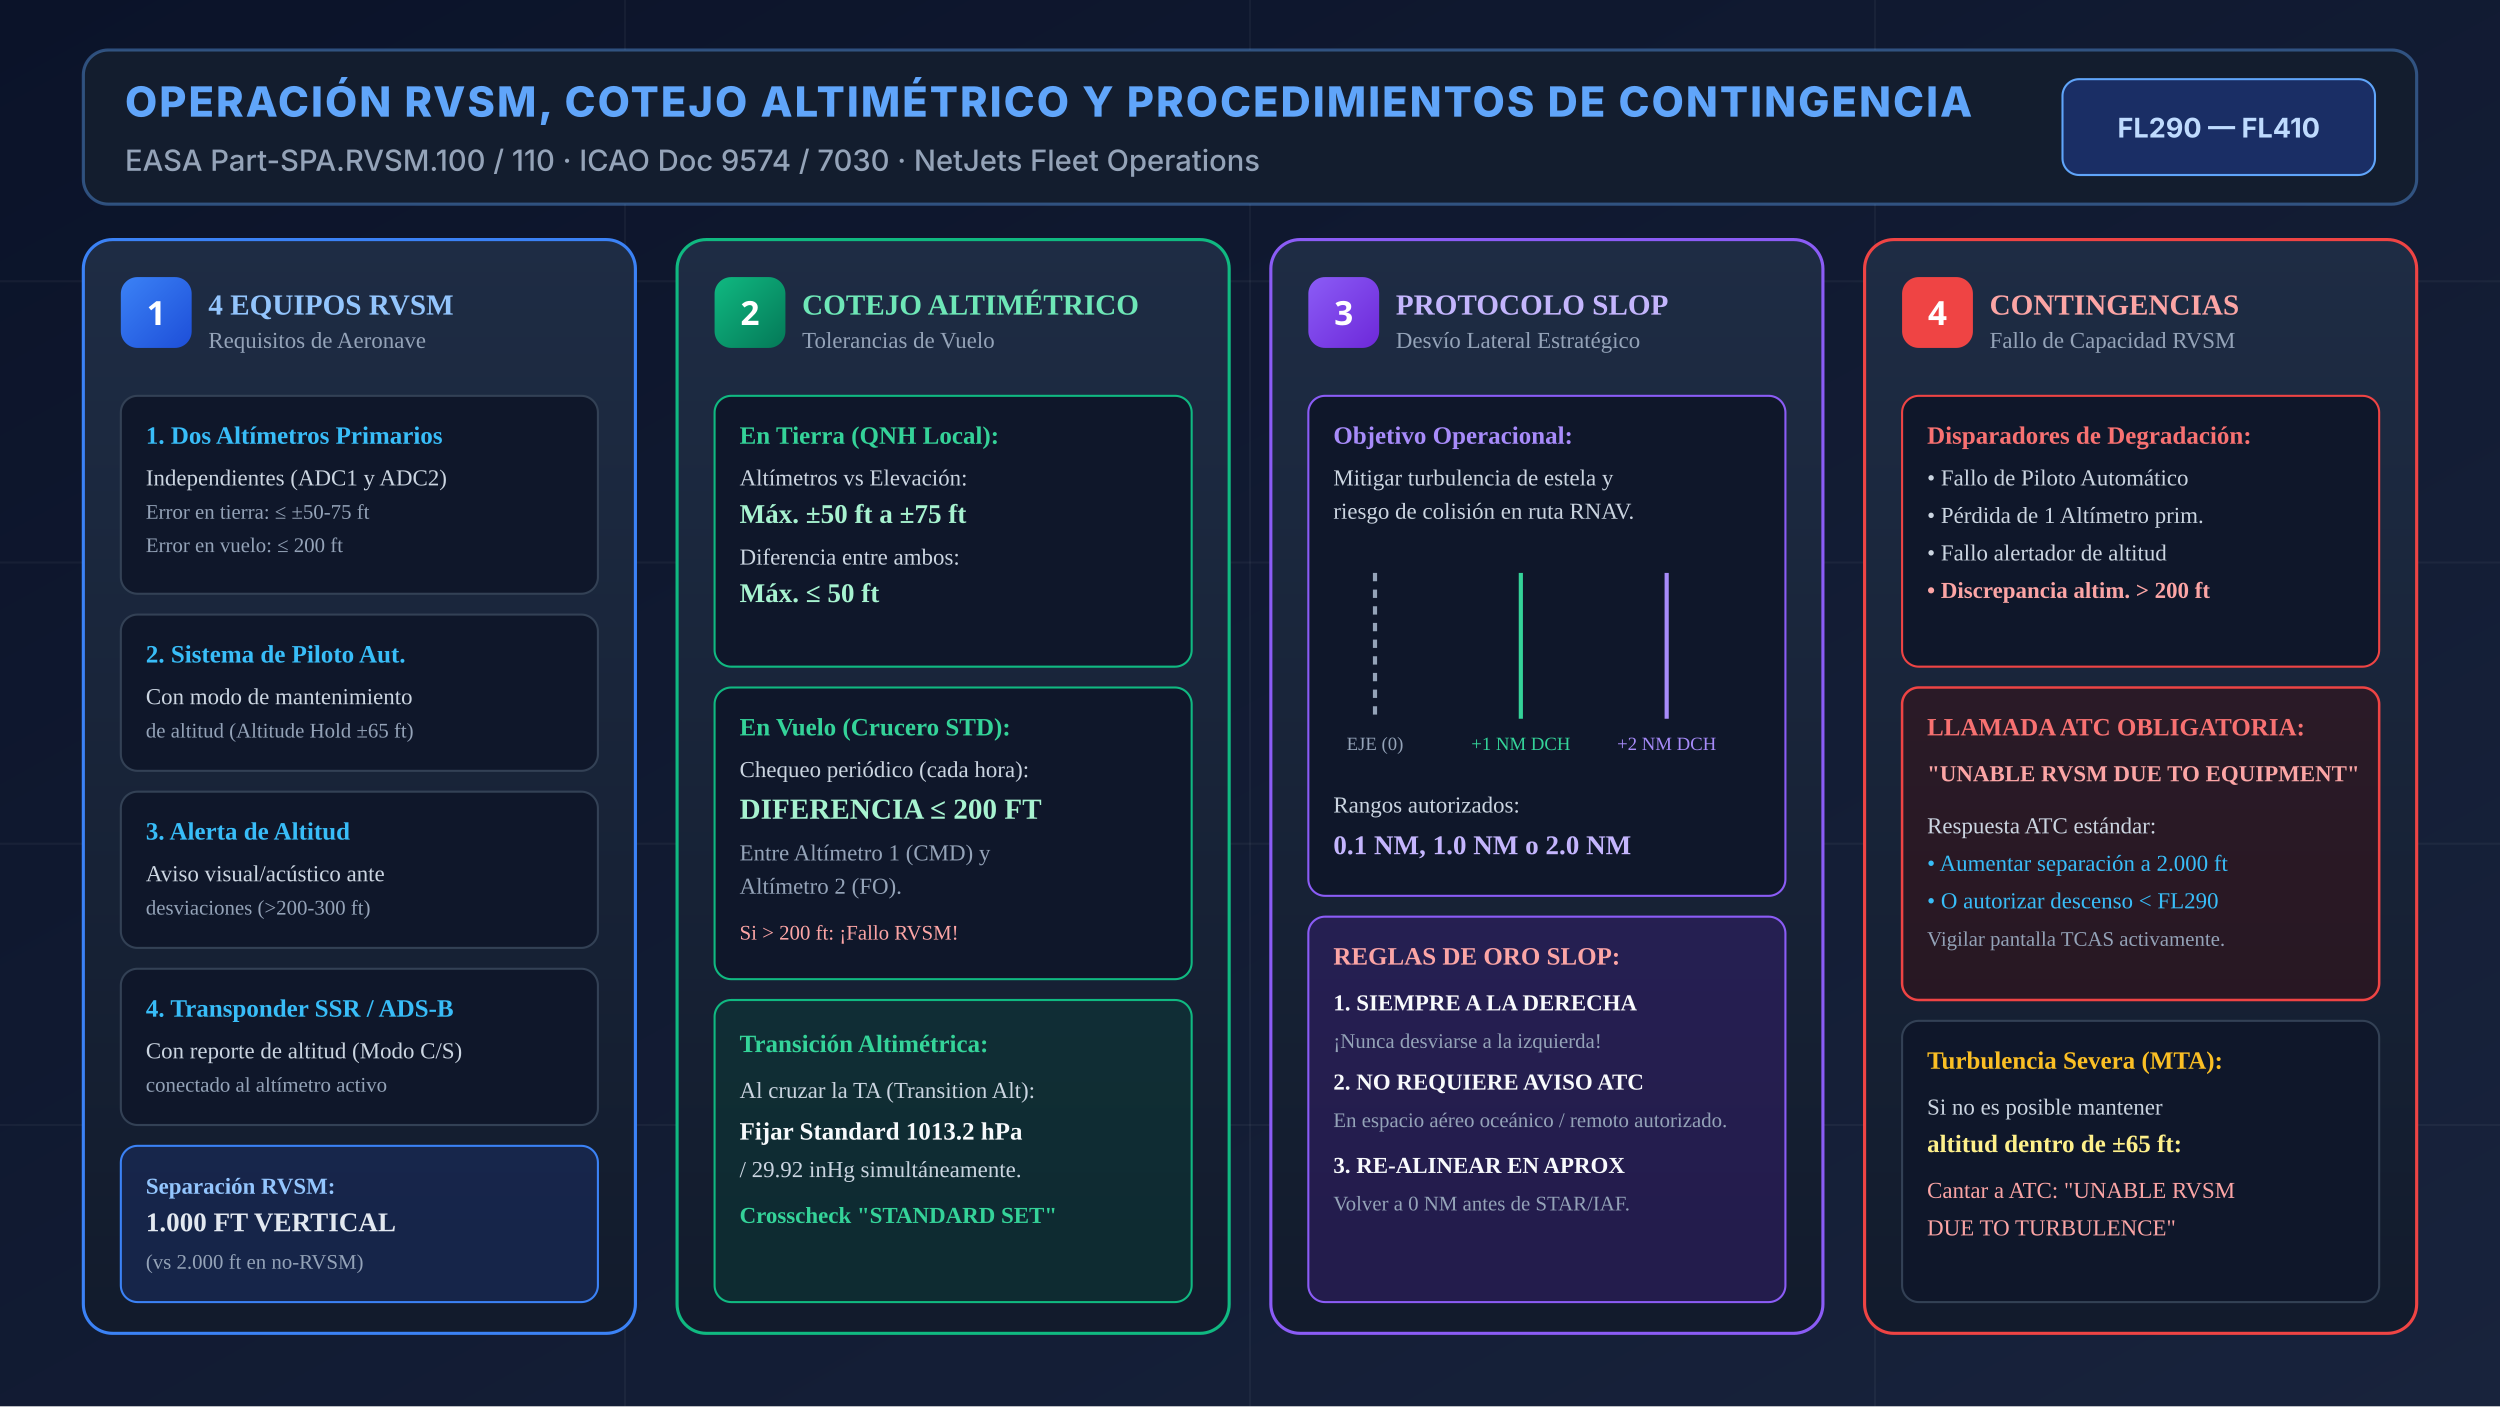
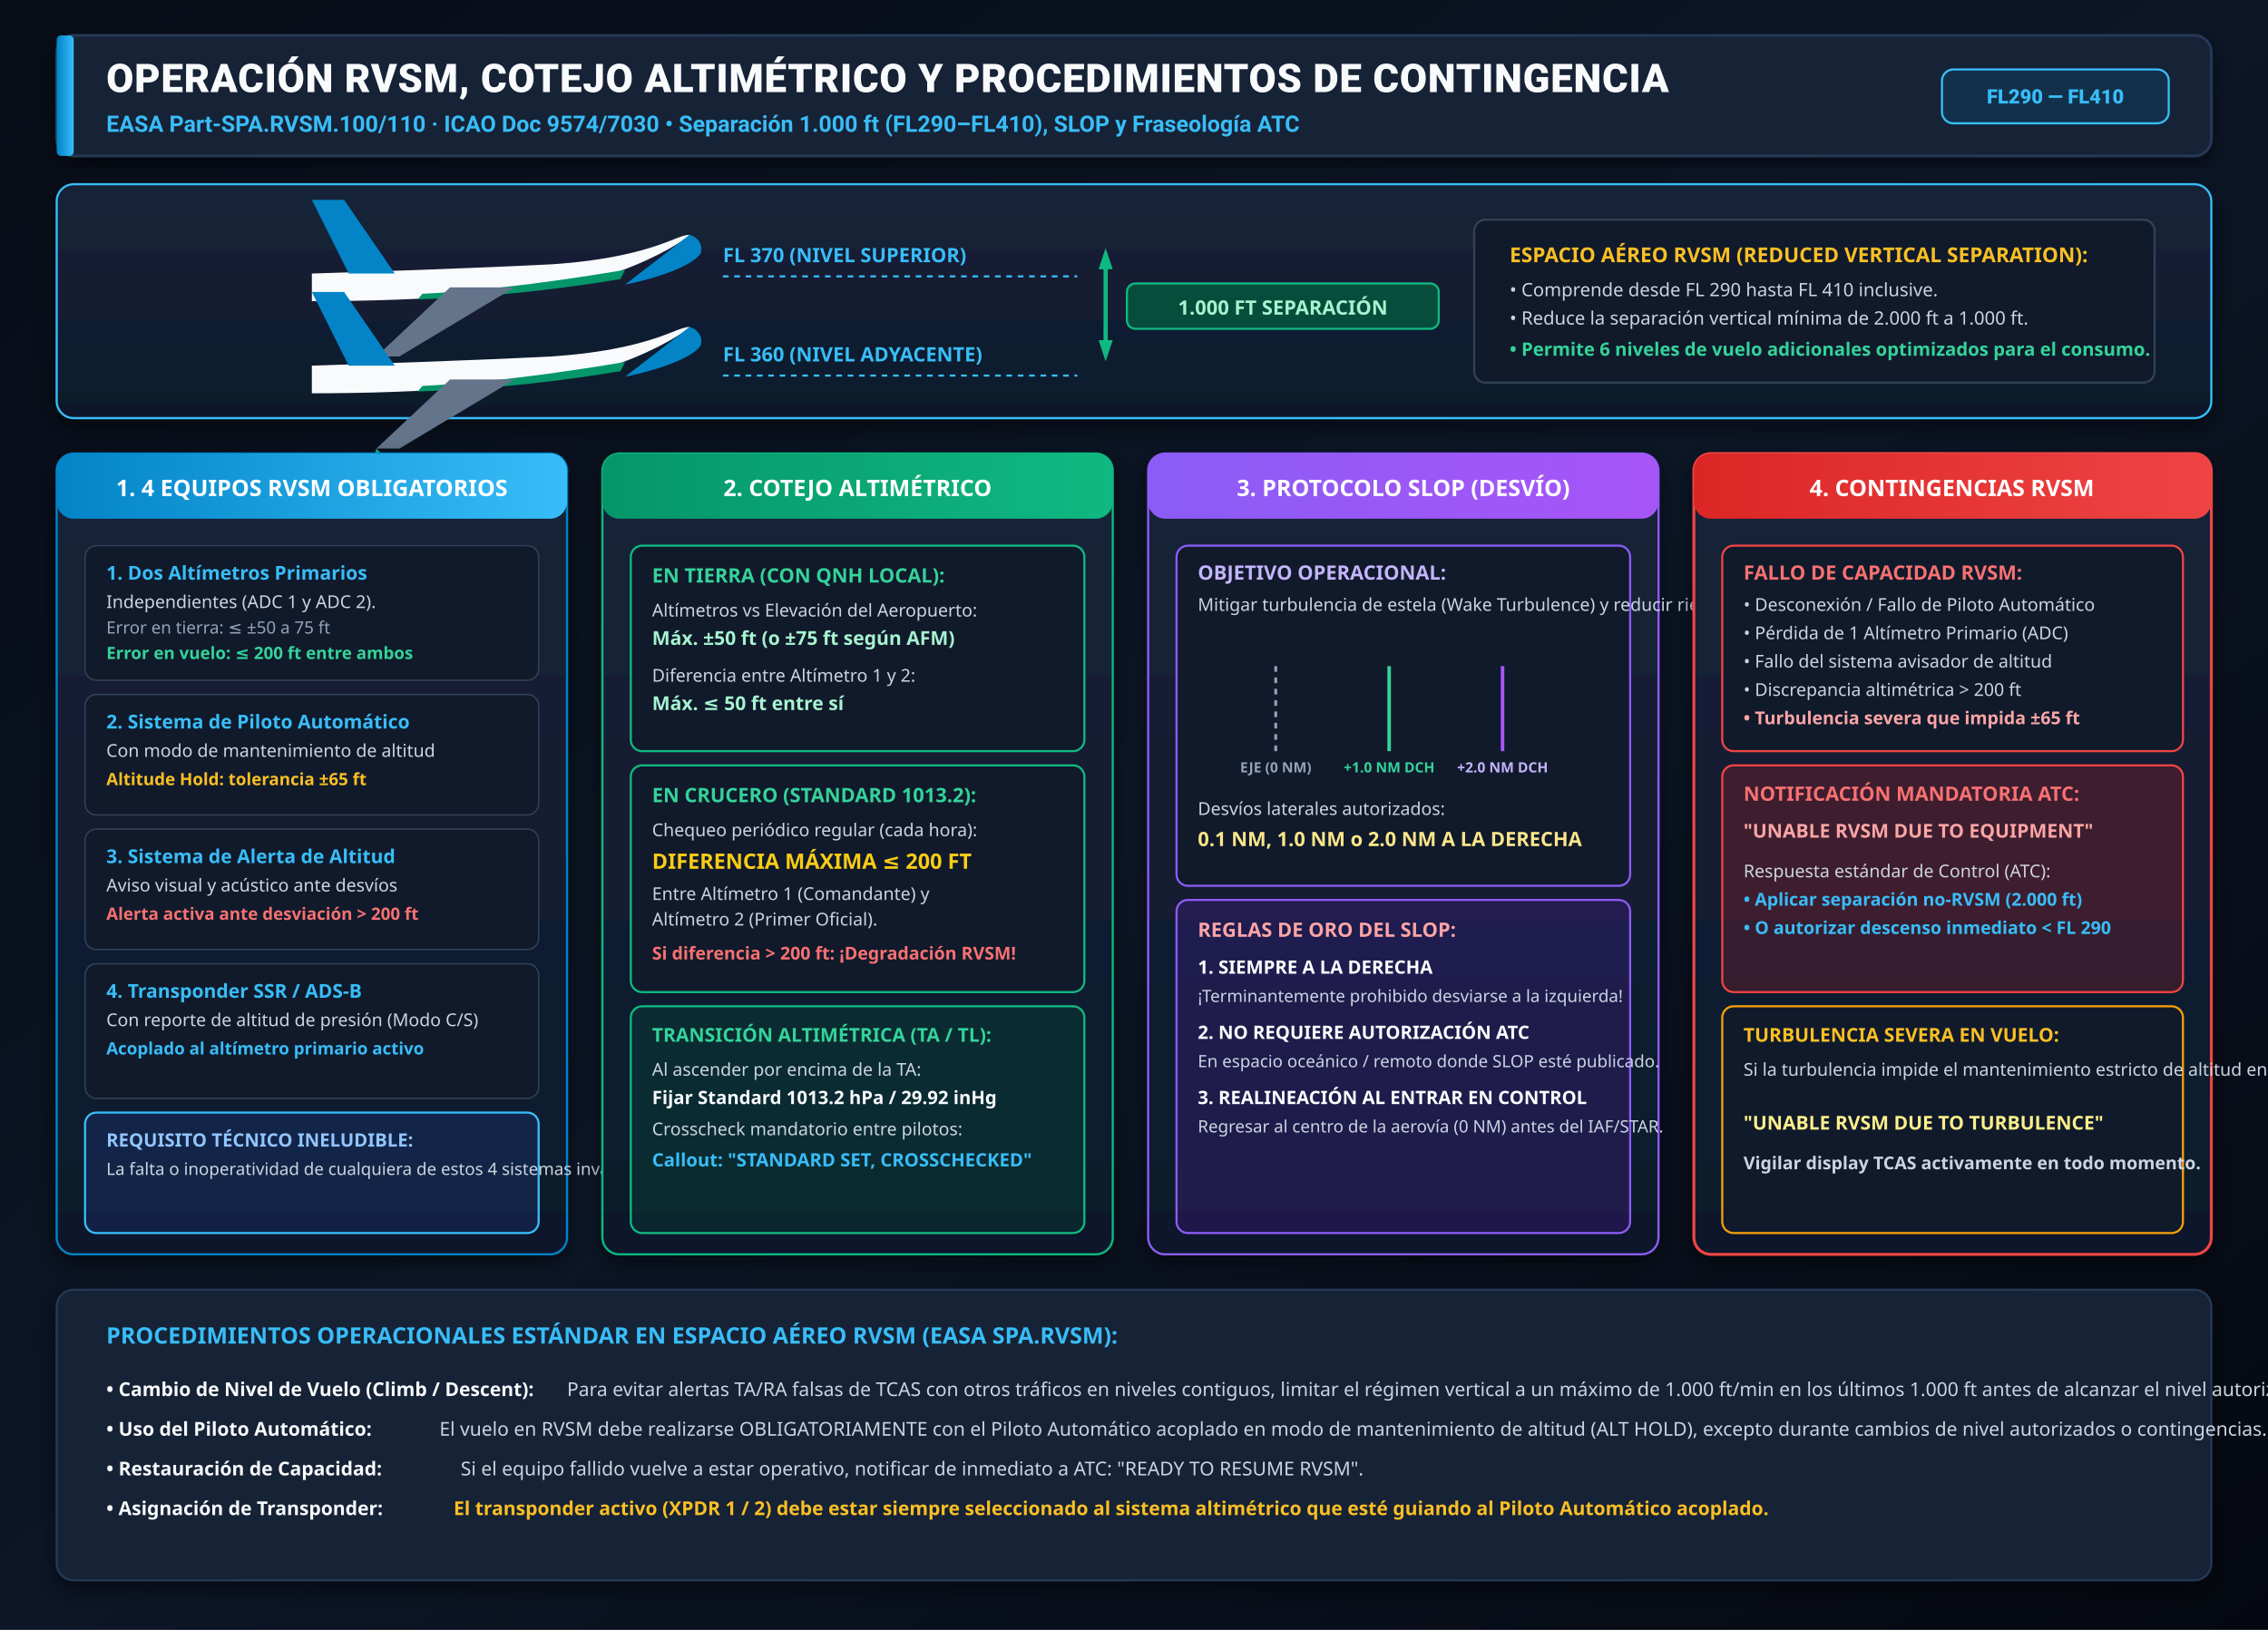
- <svg xmlns="http://www.w3.org/2000/svg" viewBox="0 0 1200 675" width="100%" height="100%">
+ <svg xmlns="http://www.w3.org/2000/svg" viewBox="0 0 1600 1150" width="100%" height="100%">
  <defs>
-     <linearGradient id="bgGrad2" x1="0%" y1="0%" x2="100%" y2="100%">
-       <stop offset="0%" stop-color="#0b1329" />
-       <stop offset="100%" stop-color="#18233c" />
-     </linearGradient>
-     <linearGradient id="cardGrad2" x1="0%" y1="0%" x2="0%" y2="100%">
-       <stop offset="0%" stop-color="#1e2c44" />
-       <stop offset="100%" stop-color="#121b2c" />
-     </linearGradient>
-     <linearGradient id="blueGrad" x1="0%" y1="0%" x2="100%" y2="100%">
-       <stop offset="0%" stop-color="#3b82f6" />
-       <stop offset="100%" stop-color="#1d4ed8" />
-     </linearGradient>
-     <linearGradient id="emeraldGrad" x1="0%" y1="0%" x2="100%" y2="100%">
-       <stop offset="0%" stop-color="#10b981" />
-       <stop offset="100%" stop-color="#047857" />
-     </linearGradient>
-     <linearGradient id="purpleGrad" x1="0%" y1="0%" x2="100%" y2="100%">
+     <linearGradient id="bgGrad" x1="0%" y1="0%" x2="100%" y2="100%">
+       <stop offset="0%" stop-color="#070c16" />
+       <stop offset="50%" stop-color="#0c1626" />
+       <stop offset="100%" stop-color="#050810" />
+     </linearGradient>
+     <linearGradient id="cardGrad" x1="0%" y1="0%" x2="0%" y2="100%">
+       <stop offset="0%" stop-color="#152238" />
+       <stop offset="100%" stop-color="#0f192b" />
+     </linearGradient>
+     <linearGradient id="blueGrad" x1="0%" y1="0%" x2="100%" y2="0%">
+       <stop offset="0%" stop-color="#0284c7" />
+       <stop offset="100%" stop-color="#38bdf8" />
+     </linearGradient>
+     <linearGradient id="emeraldGrad" x1="0%" y1="0%" x2="100%" y2="0%">
+       <stop offset="0%" stop-color="#059669" />
+       <stop offset="100%" stop-color="#10b981" />
+     </linearGradient>
+     <linearGradient id="purpleGrad" x1="0%" y1="0%" x2="100%" y2="0%">
      <stop offset="0%" stop-color="#8b5cf6" />
-       <stop offset="100%" stop-color="#6d28d9" />
-     </linearGradient>
+       <stop offset="100%" stop-color="#a855f7" />
+     </linearGradient>
+     <linearGradient id="redGrad" x1="0%" y1="0%" x2="100%" y2="0%">
+       <stop offset="0%" stop-color="#dc2626" />
+       <stop offset="100%" stop-color="#ef4444" />
+     </linearGradient>
+     <filter id="shadow" x="-10%" y="-10%" width="120%" height="120%">
+       <feDropShadow dx="0" dy="6" stdDeviation="8" flood-color="#000000" flood-opacity="0.5" />
+     </filter>
  </defs>
-   <rect width="1200" height="675" fill="url(#bgGrad2)" />
-   <g stroke="#ffffff" stroke-opacity="0.04" stroke-width="1">
-     <line x1="0" y1="135" x2="1200" y2="135" />
-     <line x1="0" y1="270" x2="1200" y2="270" />
-     <line x1="0" y1="405" x2="1200" y2="405" />
-     <line x1="0" y1="540" x2="1200" y2="540" />
-     <line x1="300" y1="0" x2="300" y2="675" />
-     <line x1="600" y1="0" x2="600" y2="675" />
-     <line x1="900" y1="0" x2="900" y2="675" />
-   </g>
-   <rect x="40" y="24" width="1120" height="74" rx="12" fill="#131d2e" stroke="#60a5fa" stroke-opacity="0.4" stroke-width="1.5" />
-   <text x="60" y="56" fill="#60a5fa" font-family="system-ui, -apple-system, sans-serif" font-size="20" font-weight="800" letter-spacing="1">OPERACIÓN RVSM, COTEJO ALTIMÉTRICO Y PROCEDIMIENTOS DE CONTINGENCIA</text>
-   <text x="60" y="82" fill="#94a3b8" font-family="system-ui, -apple-system, sans-serif" font-size="14" font-weight="500">EASA Part-SPA.RVSM.100 / 110 · ICAO Doc 9574 / 7030 · NetJets Fleet Operations</text>
-   <rect x="990" y="38" width="150" height="46" rx="8" fill="#1e3a8a" fill-opacity="0.6" stroke="#60a5fa" stroke-width="1" />
-   <text x="1065" y="66" fill="#bfdbfe" font-family="system-ui, -apple-system, sans-serif" font-size="13" font-weight="700" text-anchor="middle">FL290 — FL410</text>
-   <g transform="translate(40, 115)">
-     <rect width="265" height="525" rx="14" fill="url(#cardGrad2)" stroke="#3b82f6" stroke-width="1.5" />
-     <rect x="18" y="18" width="34" height="34" rx="8" fill="url(#blueGrad)" />
-     <text x="35" y="41" fill="#ffffff" font-family="system-ui, sans-serif" font-size="16" font-weight="800" text-anchor="middle">1</text>
-     <text x="60" y="36" fill="#93c5fd" font-size="14" font-weight="800">4 EQUIPOS RVSM</text>
-     <text x="60" y="52" fill="#94a3b8" font-size="11">Requisitos de Aeronave</text>
-     <rect x="18" y="75" width="229" height="95" rx="8" fill="#0f172a" stroke="#334155" stroke-width="1" />
-     <text x="30" y="98" fill="#38bdf8" font-size="12" font-weight="700">1. Dos Altímetros Primarios</text>
-     <text x="30" y="118" fill="#cbd5e1" font-size="11">Independientes (ADC1 y ADC2)</text>
-     <text x="30" y="134" fill="#94a3b8" font-size="10">Error en tierra: ≤ ±50-75 ft</text>
-     <text x="30" y="150" fill="#94a3b8" font-size="10">Error en vuelo: ≤ 200 ft</text>
-     <rect x="18" y="180" width="229" height="75" rx="8" fill="#0f172a" stroke="#334155" stroke-width="1" />
-     <text x="30" y="203" fill="#38bdf8" font-size="12" font-weight="700">2. Sistema de Piloto Aut.</text>
-     <text x="30" y="223" fill="#cbd5e1" font-size="11">Con modo de mantenimiento</text>
-     <text x="30" y="239" fill="#94a3b8" font-size="10">de altitud (Altitude Hold ±65 ft)</text>
-     <rect x="18" y="265" width="229" height="75" rx="8" fill="#0f172a" stroke="#334155" stroke-width="1" />
-     <text x="30" y="288" fill="#38bdf8" font-size="12" font-weight="700">3. Alerta de Altitud</text>
-     <text x="30" y="308" fill="#cbd5e1" font-size="11">Aviso visual/acústico ante</text>
-     <text x="30" y="324" fill="#94a3b8" font-size="10">desviaciones (&gt;200-300 ft)</text>
-     <rect x="18" y="350" width="229" height="75" rx="8" fill="#0f172a" stroke="#334155" stroke-width="1" />
-     <text x="30" y="373" fill="#38bdf8" font-size="12" font-weight="700">4. Transponder SSR / ADS-B</text>
-     <text x="30" y="393" fill="#cbd5e1" font-size="11">Con reporte de altitud (Modo C/S)</text>
-     <text x="30" y="409" fill="#94a3b8" font-size="10">conectado al altímetro activo</text>
-     <rect x="18" y="435" width="229" height="75" rx="8" fill="#1e3a8a" fill-opacity="0.3" stroke="#3b82f6" stroke-width="1" />
-     <text x="30" y="458" fill="#93c5fd" font-size="11" font-weight="700">Separación RVSM:</text>
-     <text x="30" y="476" fill="#e2e8f0" font-size="13" font-weight="800">1.000 FT VERTICAL</text>
-     <text x="30" y="494" fill="#94a3b8" font-size="10">(vs 2.000 ft en no-RVSM)</text>
-   </g>
-   <g transform="translate(325, 115)">
-     <rect width="265" height="525" rx="14" fill="url(#cardGrad2)" stroke="#10b981" stroke-width="1.5" />
-     <rect x="18" y="18" width="34" height="34" rx="8" fill="url(#emeraldGrad)" />
-     <text x="35" y="41" fill="#ffffff" font-family="system-ui, sans-serif" font-size="16" font-weight="800" text-anchor="middle">2</text>
-     <text x="60" y="36" fill="#6ee7b7" font-size="14" font-weight="800">COTEJO ALTIMÉTRICO</text>
-     <text x="60" y="52" fill="#94a3b8" font-size="11">Tolerancias de Vuelo</text>
-     <rect x="18" y="75" width="229" height="130" rx="8" fill="#0f172a" stroke="#10b981" stroke-width="1" />
-     <text x="30" y="98" fill="#34d399" font-size="12" font-weight="700">En Tierra (QNH Local):</text>
-     <text x="30" y="118" fill="#cbd5e1" font-size="11">Altímetros vs Elevación:</text>
-     <text x="30" y="136" fill="#a7f3d0" font-size="13" font-weight="800">Máx. ±50 ft a ±75 ft</text>
-     <text x="30" y="156" fill="#cbd5e1" font-size="11">Diferencia entre ambos:</text>
-     <text x="30" y="174" fill="#a7f3d0" font-size="13" font-weight="800">Máx. ≤ 50 ft</text>
-     <rect x="18" y="215" width="229" height="140" rx="8" fill="#0f172a" stroke="#10b981" stroke-width="1" />
-     <text x="30" y="238" fill="#34d399" font-size="12" font-weight="700">En Vuelo (Crucero STD):</text>
-     <text x="30" y="258" fill="#cbd5e1" font-size="11">Chequeo periódico (cada hora):</text>
-     <text x="30" y="278" fill="#a7f3d0" font-size="14" font-weight="800">DIFERENCIA ≤ 200 FT</text>
-     <text x="30" y="298" fill="#94a3b8" font-size="11">Entre Altímetro 1 (CMD) y</text>
-     <text x="30" y="314" fill="#94a3b8" font-size="11">Altímetro 2 (FO).</text>
-     <text x="30" y="336" fill="#fca5a5" font-size="10">Si &gt; 200 ft: ¡Fallo RVSM!</text>
-     <rect x="18" y="365" width="229" height="145" rx="8" fill="#064e3b" fill-opacity="0.3" stroke="#10b981" stroke-width="1" />
-     <text x="30" y="390" fill="#34d399" font-size="12" font-weight="700">Transición Altimétrica:</text>
-     <text x="30" y="412" fill="#cbd5e1" font-size="11">Al cruzar la TA (Transition Alt):</text>
-     <text x="30" y="432" fill="#f8fafc" font-size="12" font-weight="700">Fijar Standard 1013.2 hPa</text>
-     <text x="30" y="450" fill="#cbd5e1" font-size="11">/ 29.92 inHg simultáneamente.</text>
-     <text x="30" y="472" fill="#34d399" font-size="11" font-weight="700">Crosscheck "STANDARD SET"</text>
-   </g>
-   <g transform="translate(610, 115)">
-     <rect width="265" height="525" rx="14" fill="url(#cardGrad2)" stroke="#8b5cf6" stroke-width="1.5" />
-     <rect x="18" y="18" width="34" height="34" rx="8" fill="url(#purpleGrad)" />
-     <text x="35" y="41" fill="#ffffff" font-family="system-ui, sans-serif" font-size="16" font-weight="800" text-anchor="middle">3</text>
-     <text x="60" y="36" fill="#c4b5fd" font-size="14" font-weight="800">PROTOCOLO SLOP</text>
-     <text x="60" y="52" fill="#94a3b8" font-size="11">Desvío Lateral Estratégico</text>
-     <rect x="18" y="75" width="229" height="240" rx="8" fill="#0f172a" stroke="#8b5cf6" stroke-width="1" />
-     <text x="30" y="98" fill="#a78bfa" font-size="12" font-weight="700">Objetivo Operacional:</text>
-     <text x="30" y="118" fill="#cbd5e1" font-size="11">Mitigar turbulencia de estela y</text>
-     <text x="30" y="134" fill="#cbd5e1" font-size="11">riesgo de colisión en ruta RNAV.</text>
-     <line x1="50" y1="160" x2="50" y2="230" stroke="#94a3b8" stroke-width="2" stroke-dasharray="4 4" />
-     <line x1="120" y1="160" x2="120" y2="230" stroke="#34d399" stroke-width="2" />
-     <line x1="190" y1="160" x2="190" y2="230" stroke="#a78bfa" stroke-width="2" />
-     <text x="50" y="245" fill="#94a3b8" font-size="9" text-anchor="middle">EJE (0)</text>
-     <text x="120" y="245" fill="#34d399" font-size="9" text-anchor="middle">+1 NM DCH</text>
-     <text x="190" y="245" fill="#a78bfa" font-size="9" text-anchor="middle">+2 NM DCH</text>
-     <text x="30" y="275" fill="#cbd5e1" font-size="11">Rangos autorizados:</text>
-     <text x="30" y="295" fill="#c4b5fd" font-size="13" font-weight="800">0.1 NM, 1.0 NM o 2.0 NM</text>
-     <rect x="18" y="325" width="229" height="185" rx="8" fill="#4c1d95" fill-opacity="0.3" stroke="#8b5cf6" stroke-width="1" />
-     <text x="30" y="348" fill="#fca5a5" font-size="12" font-weight="800">REGLAS DE ORO SLOP:</text>
-     <text x="30" y="370" fill="#f8fafc" font-size="11" font-weight="700">1. SIEMPRE A LA DERECHA</text>
-     <text x="30" y="388" fill="#94a3b8" font-size="10">¡Nunca desviarse a la izquierda!</text>
-     <text x="30" y="408" fill="#f8fafc" font-size="11" font-weight="700">2. NO REQUIERE AVISO ATC</text>
-     <text x="30" y="426" fill="#94a3b8" font-size="10">En espacio aéreo oceánico / remoto autorizado.</text>
-     <text x="30" y="448" fill="#f8fafc" font-size="11" font-weight="700">3. RE-ALINEAR EN APROX</text>
-     <text x="30" y="466" fill="#94a3b8" font-size="10">Volver a 0 NM antes de STAR/IAF.</text>
-   </g>
-   <g transform="translate(895, 115)">
-     <rect width="265" height="525" rx="14" fill="url(#cardGrad2)" stroke="#ef4444" stroke-width="1.5" />
-     <rect x="18" y="18" width="34" height="34" rx="8" fill="#ef4444" />
-     <text x="35" y="41" fill="#ffffff" font-family="system-ui, sans-serif" font-size="16" font-weight="800" text-anchor="middle">4</text>
-     <text x="60" y="36" fill="#fca5a5" font-size="14" font-weight="800">CONTINGENCIAS</text>
-     <text x="60" y="52" fill="#94a3b8" font-size="11">Fallo de Capacidad RVSM</text>
-     <rect x="18" y="75" width="229" height="130" rx="8" fill="#0f172a" stroke="#ef4444" stroke-width="1" />
-     <text x="30" y="98" fill="#f87171" font-size="12" font-weight="700">Disparadores de Degradación:</text>
-     <text x="30" y="118" fill="#cbd5e1" font-size="11">• Fallo de Piloto Automático</text>
-     <text x="30" y="136" fill="#cbd5e1" font-size="11">• Pérdida de 1 Altímetro prim.</text>
-     <text x="30" y="154" fill="#cbd5e1" font-size="11">• Fallo alertador de altitud</text>
-     <text x="30" y="172" fill="#fca5a5" font-size="11" font-weight="700">• Discrepancia altim. &gt; 200 ft</text>
-     <rect x="18" y="215" width="229" height="150" rx="8" fill="#450a0a" fill-opacity="0.4" stroke="#ef4444" stroke-width="1.2" />
-     <text x="30" y="238" fill="#f87171" font-size="12" font-weight="800">LLAMADA ATC OBLIGATORIA:</text>
-     <text x="30" y="260" fill="#fca5a5" font-size="11" font-weight="700">"UNABLE RVSM DUE TO EQUIPMENT"</text>
-     <text x="30" y="285" fill="#cbd5e1" font-size="11">Respuesta ATC estándar:</text>
-     <text x="30" y="303" fill="#38bdf8" font-size="11">• Aumentar separación a 2.000 ft</text>
-     <text x="30" y="321" fill="#38bdf8" font-size="11">• O autorizar descenso &lt; FL290</text>
-     <text x="30" y="339" fill="#94a3b8" font-size="10">Vigilar pantalla TCAS activamente.</text>
-     <rect x="18" y="375" width="229" height="135" rx="8" fill="#0f172a" stroke="#334155" stroke-width="1" />
-     <text x="30" y="398" fill="#fbbf24" font-size="12" font-weight="700">Turbulencia Severa (MTA):</text>
-     <text x="30" y="420" fill="#cbd5e1" font-size="11">Si no es posible mantener</text>
-     <text x="30" y="438" fill="#fef08a" font-size="12" font-weight="700">altitud dentro de ±65 ft:</text>
-     <text x="30" y="460" fill="#fca5a5" font-size="11">Cantar a ATC: "UNABLE RVSM</text>
-     <text x="30" y="478" fill="#fca5a5" font-size="11">DUE TO TURBULENCE"</text>
+   <rect width="1600" height="1150" fill="url(#bgGrad)" />
+   <g transform="translate(40, 25)">
+     <rect width="1520" height="85" rx="12" fill="#132035" stroke="#253856" stroke-width="2" filter="url(#shadow)" />
+     <rect width="12" height="85" fill="url(#blueGrad)" rx="3" />
+     <text x="35" y="40" font-family="-apple-system, BlinkMacSystemFont, 'Segoe UI', Roboto, sans-serif" font-size="28" font-weight="900" fill="#f8fafc" letter-spacing="0.5">
+       OPERACIÓN RVSM, COTEJO ALTIMÉTRICO Y PROCEDIMIENTOS DE CONTINGENCIA
+     </text>
+     <text x="35" y="68" font-family="-apple-system, BlinkMacSystemFont, 'Segoe UI', Roboto, sans-serif" font-size="16" font-weight="600" fill="#38bdf8">
+       EASA Part-SPA.RVSM.100/110 · ICAO Doc 9574/7030 • Separación 1.000 ft (FL290–FL410), SLOP y Fraseología ATC
+     </text>
+     <rect x="1330" y="24" width="160" height="38" rx="8" fill="rgba(2, 132, 199, 0.15)" stroke="#38bdf8" stroke-width="1.5" />
+     <text x="1410" y="48" font-family="-apple-system, BlinkMacSystemFont, 'Segoe UI', Roboto, sans-serif" font-size="14" font-weight="800" fill="#38bdf8" text-anchor="middle">
+       FL290 — FL410
+     </text>
+   </g>
+   <g transform="translate(40, 130)">
+     <rect width="1520" height="165" rx="12" fill="url(#cardGrad)" stroke="#38bdf8" stroke-width="1.5" filter="url(#shadow)" />
+     <g transform="translate(180, 50) scale(0.65)">
+       <path d="M 0,20 C 60,18 160,15 260,10 C 320,6 360,-4 390,-16 C 400,-20 405,-22 410,-22 C 400,-12 360,10 320,22 C 240,42 120,50 0,50 Z" fill="#f8fafc" />
+       <path d="M 410,-22 C 418,-20 425,-12 422,-2 C 415,10 380,24 340,32 Z" fill="#0284c7" />
+       <path d="M 120,42 C 200,38 280,26 340,16 L 335,26 C 275,36 195,46 115,48 Z" fill="#059669" />
+       <path d="M 150,35 L 70,110 L 95,110 L 220,35 Z" fill="#64748b" />
+       <path d="M 70,110 L 65,130 L 80,120 Z" fill="#10b981" />
+       <path d="M 40,20 L 0,-60 L 35,-60 L 90,20 Z" fill="#0284c7" />
+     </g>
+     <text x="470" y="55" font-family="sans-serif" font-size="14" font-weight="900" fill="#38bdf8">FL 370 (NIVEL SUPERIOR)</text>
+     <line x1="470" y1="65" x2="720" y2="65" stroke="#38bdf8" stroke-width="1.5" stroke-dasharray="4,4" />
+     <g transform="translate(740, 45)">
+       <line x1="0" y1="5" x2="0" y2="75" stroke="#10b981" stroke-width="3" />
+       <polygon points="-5,15 5,15 0,0" fill="#10b981" />
+       <polygon points="-5,65 5,65 0,80" fill="#10b981" />
+       <rect x="15" y="25" width="220" height="32" rx="6" fill="#064e3b" stroke="#10b981" stroke-width="1.5" />
+       <text x="125" y="47" font-family="sans-serif" font-size="14" font-weight="900" fill="#a7f3d0" text-anchor="middle">
+         1.000 FT SEPARACIÓN
+       </text>
+     </g>
+     <g transform="translate(180, 115) scale(0.65)">
+       <path d="M 0,20 C 60,18 160,15 260,10 C 320,6 360,-4 390,-16 C 400,-20 405,-22 410,-22 C 400,-12 360,10 320,22 C 240,42 120,50 0,50 Z" fill="#f8fafc" />
+       <path d="M 410,-22 C 418,-20 425,-12 422,-2 C 415,10 380,24 340,32 Z" fill="#0284c7" />
+       <path d="M 120,42 C 200,38 280,26 340,16 L 335,26 C 275,36 195,46 115,48 Z" fill="#059669" />
+       <path d="M 150,35 L 70,110 L 95,110 L 220,35 Z" fill="#64748b" />
+       <path d="M 70,110 L 65,130 L 80,120 Z" fill="#10b981" />
+       <path d="M 40,20 L 0,-60 L 35,-60 L 90,20 Z" fill="#0284c7" />
+     </g>
+     <text x="470" y="125" font-family="sans-serif" font-size="14" font-weight="900" fill="#38bdf8">FL 360 (NIVEL ADYACENTE)</text>
+     <line x1="470" y1="135" x2="720" y2="135" stroke="#38bdf8" stroke-width="1.5" stroke-dasharray="4,4" />
+     <g transform="translate(1000, 25)">
+       <rect width="480" height="115" rx="8" fill="#101a2b" stroke="#334155" stroke-width="1.5" />
+       <text x="25" y="30" font-family="sans-serif" font-size="14.5" font-weight="900" fill="#fbbf24">ESPACIO AÉREO RVSM (REDUCED VERTICAL SEPARATION):</text>
+       <text x="25" y="54" font-family="sans-serif" font-size="13" font-weight="500" fill="#cbd5e1">• Comprende desde FL 290 hasta FL 410 inclusive.</text>
+       <text x="25" y="74" font-family="sans-serif" font-size="13" font-weight="500" fill="#cbd5e1">• Reduce la separación vertical mínima de 2.000 ft a 1.000 ft.</text>
+       <text x="25" y="96" font-family="sans-serif" font-size="13" font-weight="700" fill="#34d399">• Permite 6 niveles de vuelo adicionales optimizados para el consumo.</text>
+     </g>
+   </g>
+   <g transform="translate(40, 320)">
+     <rect width="360" height="565" rx="12" fill="url(#cardGrad)" stroke="#0284c7" stroke-width="1.5" filter="url(#shadow)" />
+     <rect width="360" height="46" rx="12" fill="url(#blueGrad)" />
+     <text x="180" y="30" font-family="sans-serif" font-size="16" font-weight="900" fill="#ffffff" text-anchor="middle">
+       1. 4 EQUIPOS RVSM OBLIGATORIOS
+     </text>
+     <g transform="translate(20, 65)">
+       <rect x="0" y="0" width="320" height="95" rx="8" fill="#101a2b" stroke="#334155" stroke-width="1" />
+       <text x="15" y="24" font-family="sans-serif" font-size="13.5" font-weight="800" fill="#38bdf8">1. Dos Altímetros Primarios</text>
+       <text x="15" y="44" font-family="sans-serif" font-size="12.5" font-weight="500" fill="#cbd5e1">Independientes (ADC 1 y ADC 2).</text>
+       <text x="15" y="62" font-family="sans-serif" font-size="12" font-weight="500" fill="#94a3b8">Error en tierra: ≤ ±50 a 75 ft</text>
+       <text x="15" y="80" font-family="sans-serif" font-size="12" font-weight="700" fill="#34d399">Error en vuelo: ≤ 200 ft entre ambos</text>
+       <rect x="0" y="105" width="320" height="85" rx="8" fill="#101a2b" stroke="#334155" stroke-width="1" />
+       <text x="15" y="129" font-family="sans-serif" font-size="13.5" font-weight="800" fill="#38bdf8">2. Sistema de Piloto Automático</text>
+       <text x="15" y="149" font-family="sans-serif" font-size="12.5" font-weight="500" fill="#cbd5e1">Con modo de mantenimiento de altitud</text>
+       <text x="15" y="169" font-family="sans-serif" font-size="12" font-weight="700" fill="#fbbf24">Altitude Hold: tolerancia ±65 ft</text>
+       <rect x="0" y="200" width="320" height="85" rx="8" fill="#101a2b" stroke="#334155" stroke-width="1" />
+       <text x="15" y="224" font-family="sans-serif" font-size="13.5" font-weight="800" fill="#38bdf8">3. Sistema de Alerta de Altitud</text>
+       <text x="15" y="244" font-family="sans-serif" font-size="12.5" font-weight="500" fill="#cbd5e1">Aviso visual y acústico ante desvíos</text>
+       <text x="15" y="264" font-family="sans-serif" font-size="12" font-weight="700" fill="#f87171">Alerta activa ante desviación &gt; 200 ft</text>
+       <rect x="0" y="295" width="320" height="95" rx="8" fill="#101a2b" stroke="#334155" stroke-width="1" />
+       <text x="15" y="319" font-family="sans-serif" font-size="13.5" font-weight="800" fill="#38bdf8">4. Transponder SSR / ADS-B</text>
+       <text x="15" y="339" font-family="sans-serif" font-size="12.5" font-weight="500" fill="#cbd5e1">Con reporte de altitud de presión (Modo C/S)</text>
+       <text x="15" y="359" font-family="sans-serif" font-size="12" font-weight="700" fill="#38bdf8">Acoplado al altímetro primario activo</text>
+       <rect x="0" y="400" width="320" height="85" rx="8" fill="#1e3a8a" fill-opacity="0.3" stroke="#38bdf8" stroke-width="1.5" />
+       <text x="15" y="424" font-family="sans-serif" font-size="13" font-weight="800" fill="#93c5fd">REQUISITO TÉCNICO INELUDIBLE:</text>
+       <text x="15" y="444" font-family="sans-serif" font-size="12" font-weight="500" fill="#cbd5e1">La falta o inoperatividad de cualquiera de estos 4 sistemas invalida la entrada en RVSM.</text>
+     </g>
+   </g>
+   <g transform="translate(425, 320)">
+     <rect width="360" height="565" rx="12" fill="url(#cardGrad)" stroke="#10b981" stroke-width="1.5" filter="url(#shadow)" />
+     <rect width="360" height="46" rx="12" fill="url(#emeraldGrad)" />
+     <text x="180" y="30" font-family="sans-serif" font-size="16" font-weight="900" fill="#ffffff" text-anchor="middle">
+       2. COTEJO ALTIMÉTRICO
+     </text>
+     <g transform="translate(20, 65)">
+       <rect x="0" y="0" width="320" height="145" rx="8" fill="#101a2b" stroke="#10b981" stroke-width="1.5" />
+       <text x="15" y="26" font-family="sans-serif" font-size="14" font-weight="900" fill="#34d399">EN TIERRA (CON QNH LOCAL):</text>
+       <text x="15" y="50" font-family="sans-serif" font-size="12.5" font-weight="500" fill="#cbd5e1">Altímetros vs Elevación del Aeropuerto:</text>
+       <text x="15" y="70" font-family="sans-serif" font-size="13.5" font-weight="800" fill="#a7f3d0">Máx. ±50 ft (o ±75 ft según AFM)</text>
+       <text x="15" y="96" font-family="sans-serif" font-size="12.5" font-weight="500" fill="#cbd5e1">Diferencia entre Altímetro 1 y 2:</text>
+       <text x="15" y="116" font-family="sans-serif" font-size="13.5" font-weight="800" fill="#a7f3d0">Máx. ≤ 50 ft entre sí</text>
+       <rect x="0" y="155" width="320" height="160" rx="8" fill="#101a2b" stroke="#10b981" stroke-width="1.5" />
+       <text x="15" y="181" font-family="sans-serif" font-size="14" font-weight="900" fill="#34d399">EN CRUCERO (STANDARD 1013.2):</text>
+       <text x="15" y="205" font-family="sans-serif" font-size="12.5" font-weight="500" fill="#cbd5e1">Chequeo periódico regular (cada hora):</text>
+       <text x="15" y="228" font-family="sans-serif" font-size="15" font-weight="900" fill="#facc15">DIFERENCIA MÁXIMA ≤ 200 FT</text>
+       <text x="15" y="250" font-family="sans-serif" font-size="12.5" font-weight="500" fill="#cbd5e1">Entre Altímetro 1 (Comandante) y</text>
+       <text x="15" y="268" font-family="sans-serif" font-size="12.5" font-weight="500" fill="#cbd5e1">Altímetro 2 (Primer Oficial).</text>
+       <text x="15" y="292" font-family="sans-serif" font-size="12.5" font-weight="800" fill="#f87171">Si diferencia &gt; 200 ft: ¡Degradación RVSM!</text>
+       <rect x="0" y="325" width="320" height="160" rx="8" fill="#064e3b" fill-opacity="0.3" stroke="#10b981" stroke-width="1.5" />
+       <text x="15" y="350" font-family="sans-serif" font-size="13.5" font-weight="900" fill="#34d399">TRANSICIÓN ALTIMÉTRICA (TA / TL):</text>
+       <text x="15" y="374" font-family="sans-serif" font-size="12.5" font-weight="500" fill="#cbd5e1">Al ascender por encima de la TA:</text>
+       <text x="15" y="394" font-family="sans-serif" font-size="13" font-weight="800" fill="#f8fafc">Fijar Standard 1013.2 hPa / 29.92 inHg</text>
+       <text x="15" y="416" font-family="sans-serif" font-size="12.5" font-weight="500" fill="#cbd5e1">Crosscheck mandatorio entre pilotos:</text>
+       <text x="15" y="438" font-family="sans-serif" font-size="13" font-weight="800" fill="#38bdf8">Callout: "STANDARD SET, CROSSCHECKED"</text>
+     </g>
+   </g>
+   <g transform="translate(810, 320)">
+     <rect width="360" height="565" rx="12" fill="url(#cardGrad)" stroke="#8b5cf6" stroke-width="1.5" filter="url(#shadow)" />
+     <rect width="360" height="46" rx="12" fill="url(#purpleGrad)" />
+     <text x="180" y="30" font-family="sans-serif" font-size="16" font-weight="900" fill="#ffffff" text-anchor="middle">
+       3. PROTOCOLO SLOP (DESVÍO)
+     </text>
+     <g transform="translate(20, 65)">
+       <rect x="0" y="0" width="320" height="240" rx="8" fill="#101a2b" stroke="#8b5cf6" stroke-width="1.5" />
+       <text x="15" y="24" font-family="sans-serif" font-size="14" font-weight="900" fill="#c4b5fd">OBJETIVO OPERACIONAL:</text>
+       <text x="15" y="46" font-family="sans-serif" font-size="12.5" font-weight="500" fill="#cbd5e1">Mitigar turbulencia de estela (Wake Turbulence) y reducir riesgo de colisión frontal en rutas RNAV.</text>
+       <g transform="translate(40, 75)">
+         <line x1="30" y1="10" x2="30" y2="70" stroke="#94a3b8" stroke-width="2" stroke-dasharray="4,4" />
+         <line x1="110" y1="10" x2="110" y2="70" stroke="#34d399" stroke-width="2.5" />
+         <line x1="190" y1="10" x2="190" y2="70" stroke="#a855f7" stroke-width="2.5" />
+         <text x="30" y="85" font-family="sans-serif" font-size="10" font-weight="700" fill="#94a3b8" text-anchor="middle">EJE (0 NM)</text>
+         <text x="110" y="85" font-family="sans-serif" font-size="10" font-weight="800" fill="#34d399" text-anchor="middle">+1.0 NM DCH</text>
+         <text x="190" y="85" font-family="sans-serif" font-size="10" font-weight="800" fill="#c4b5fd" text-anchor="middle">+2.0 NM DCH</text>
+       </g>
+       <text x="15" y="190" font-family="sans-serif" font-size="12.5" font-weight="500" fill="#cbd5e1">Desvíos laterales autorizados:</text>
+       <text x="15" y="212" font-family="sans-serif" font-size="14" font-weight="900" fill="#fde68a">0.1 NM, 1.0 NM o 2.0 NM A LA DERECHA</text>
+       <rect x="0" y="250" width="320" height="235" rx="8" fill="#4c1d95" fill-opacity="0.3" stroke="#8b5cf6" stroke-width="1.5" />
+       <text x="15" y="276" font-family="sans-serif" font-size="14" font-weight="900" fill="#fca5a5">REGLAS DE ORO DEL SLOP:</text>
+       <text x="15" y="302" font-family="sans-serif" font-size="13" font-weight="800" fill="#ffffff">1. SIEMPRE A LA DERECHA</text>
+       <text x="15" y="322" font-family="sans-serif" font-size="12" font-weight="500" fill="#cbd5e1">¡Terminantemente prohibido desviarse a la izquierda!</text>
+       <text x="15" y="348" font-family="sans-serif" font-size="13" font-weight="800" fill="#ffffff">2. NO REQUIERE AUTORIZACIÓN ATC</text>
+       <text x="15" y="368" font-family="sans-serif" font-size="12" font-weight="500" fill="#cbd5e1">En espacio oceánico / remoto donde SLOP esté publicado.</text>
+       <text x="15" y="394" font-family="sans-serif" font-size="13" font-weight="800" fill="#ffffff">3. REALINEACIÓN AL ENTRAR EN CONTROL</text>
+       <text x="15" y="414" font-family="sans-serif" font-size="12" font-weight="500" fill="#cbd5e1">Regresar al centro de la aerovía (0 NM) antes del IAF/STAR.</text>
+     </g>
+   </g>
+   <g transform="translate(1195, 320)">
+     <rect width="365" height="565" rx="12" fill="url(#cardGrad)" stroke="#ef4444" stroke-width="2" filter="url(#shadow)" />
+     <rect width="365" height="46" rx="12" fill="url(#redGrad)" />
+     <text x="182" y="30" font-family="sans-serif" font-size="16" font-weight="900" fill="#ffffff" text-anchor="middle">
+       4. CONTINGENCIAS RVSM
+     </text>
+     <g transform="translate(20, 65)">
+       <rect x="0" y="0" width="325" height="145" rx="8" fill="#101a2b" stroke="#ef4444" stroke-width="1.5" />
+       <text x="15" y="24" font-family="sans-serif" font-size="14" font-weight="900" fill="#f87171">FALLO DE CAPACIDAD RVSM:</text>
+       <text x="15" y="46" font-family="sans-serif" font-size="12.5" font-weight="500" fill="#cbd5e1">• Desconexión / Fallo de Piloto Automático</text>
+       <text x="15" y="66" font-family="sans-serif" font-size="12.5" font-weight="500" fill="#cbd5e1">• Pérdida de 1 Altímetro Primario (ADC)</text>
+       <text x="15" y="86" font-family="sans-serif" font-size="12.5" font-weight="500" fill="#cbd5e1">• Fallo del sistema avisador de altitud</text>
+       <text x="15" y="106" font-family="sans-serif" font-size="12.5" font-weight="500" fill="#cbd5e1">• Discrepancia altimétrica &gt; 200 ft</text>
+       <text x="15" y="126" font-family="sans-serif" font-size="12.5" font-weight="700" fill="#fca5a5">• Turbulencia severa que impida ±65 ft</text>
+       <rect x="0" y="155" width="325" height="160" rx="8" fill="rgba(220, 38, 38, 0.2)" stroke="#ef4444" stroke-width="1.5" />
+       <text x="15" y="180" font-family="sans-serif" font-size="14" font-weight="900" fill="#f87171">NOTIFICACIÓN MANDATORIA ATC:</text>
+       <text x="15" y="206" font-family="sans-serif" font-size="13.5" font-weight="900" fill="#fca5a5">"UNABLE RVSM DUE TO EQUIPMENT"</text>
+       <text x="15" y="234" font-family="sans-serif" font-size="12.5" font-weight="500" fill="#cbd5e1">Respuesta estándar de Control (ATC):</text>
+       <text x="15" y="254" font-family="sans-serif" font-size="12.5" font-weight="700" fill="#38bdf8">• Aplicar separación no-RVSM (2.000 ft)</text>
+       <text x="15" y="274" font-family="sans-serif" font-size="12.5" font-weight="700" fill="#38bdf8">• O autorizar descenso inmediato &lt; FL 290</text>
+       <rect x="0" y="325" width="325" height="160" rx="8" fill="#101a2b" stroke="#f59e0b" stroke-width="1.5" />
+       <text x="15" y="350" font-family="sans-serif" font-size="13.5" font-weight="900" fill="#fbbf24">TURBULENCIA SEVERA EN VUELO:</text>
+       <text x="15" y="374" font-family="sans-serif" font-size="12.5" font-weight="500" fill="#cbd5e1">Si la turbulencia impide el mantenimiento estricto de altitud en modo HOLD:</text>
+       <text x="15" y="412" font-family="sans-serif" font-size="13.5" font-weight="900" fill="#fef08a">"UNABLE RVSM DUE TO TURBULENCE"</text>
+       <text x="15" y="440" font-family="sans-serif" font-size="12.5" font-weight="600" fill="#cbd5e1">Vigilar display TCAS activamente en todo momento.</text>
+     </g>
+   </g>
+   <g transform="translate(40, 910)">
+     <rect width="1520" height="205" rx="12" fill="#132035" stroke="#253856" stroke-width="1.5" filter="url(#shadow)" />
+     <text x="35" y="38" font-family="sans-serif" font-size="16" font-weight="900" fill="#38bdf8">
+       PROCEDIMIENTOS OPERACIONALES ESTÁNDAR EN ESPACIO AÉREO RVSM (EASA SPA.RVSM):
+     </text>
+     <g transform="translate(35, 55)">
+       <text x="0" y="20" font-family="sans-serif" font-size="13.5" font-weight="700" fill="#f8fafc">
+         • Cambio de Nivel de Vuelo (Climb / Descent):
+       </text>
+       <text x="325" y="20" font-family="sans-serif" font-size="13.5" font-weight="500" fill="#cbd5e1">
+         Para evitar alertas TA/RA falsas de TCAS con otros tráficos en niveles contiguos, limitar el régimen vertical a un máximo de 1.000 ft/min en los últimos 1.000 ft antes de alcanzar el nivel autorizado.
+       </text>
+       <text x="0" y="48" font-family="sans-serif" font-size="13.5" font-weight="700" fill="#f8fafc">
+         • Uso del Piloto Automático:
+       </text>
+       <text x="235" y="48" font-family="sans-serif" font-size="13.5" font-weight="500" fill="#cbd5e1">
+         El vuelo en RVSM debe realizarse OBLIGATORIAMENTE con el Piloto Automático acoplado en modo de mantenimiento de altitud (ALT HOLD), excepto durante cambios de nivel autorizados o contingencias.
+       </text>
+       <text x="0" y="76" font-family="sans-serif" font-size="13.5" font-weight="700" fill="#f8fafc">
+         • Restauración de Capacidad:
+       </text>
+       <text x="250" y="76" font-family="sans-serif" font-size="13.5" font-weight="500" fill="#cbd5e1">
+         Si el equipo fallido vuelve a estar operativo, notificar de inmediato a ATC: "READY TO RESUME RVSM".
+       </text>
+       <text x="0" y="104" font-family="sans-serif" font-size="13.5" font-weight="700" fill="#f8fafc">
+         • Asignación de Transponder:
+       </text>
+       <text x="245" y="104" font-family="sans-serif" font-size="13.5" font-weight="700" fill="#fbbf24">
+         El transponder activo (XPDR 1 / 2) debe estar siempre seleccionado al sistema altimétrico que esté guiando al Piloto Automático acoplado.
+       </text>
+     </g>
  </g>
</svg>
